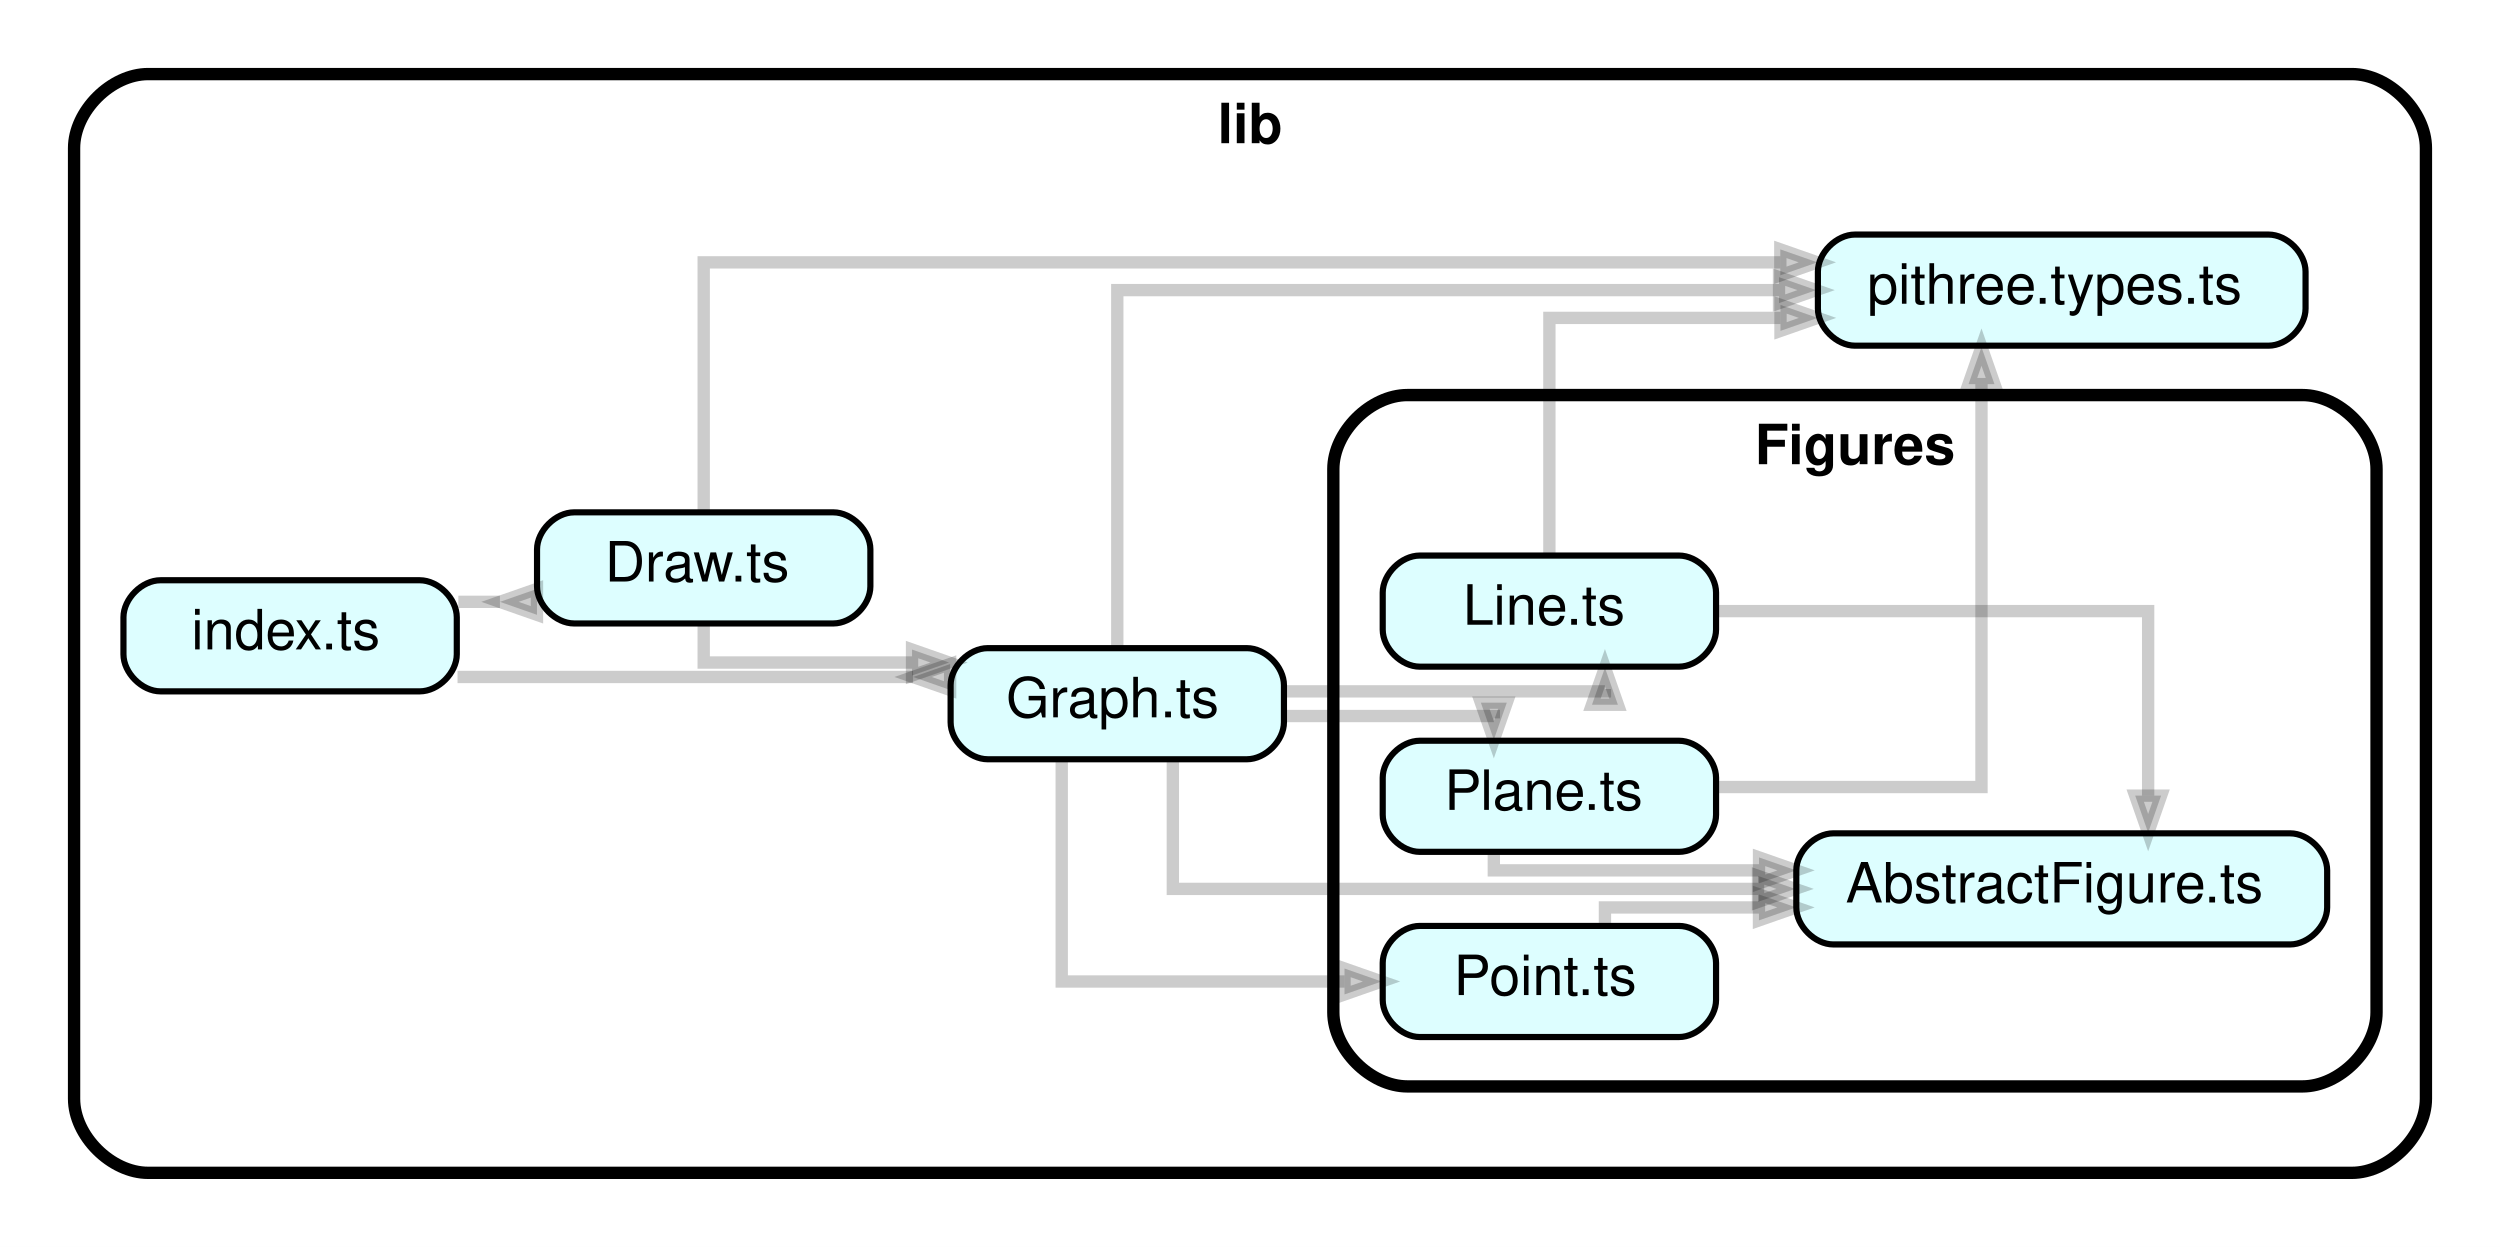
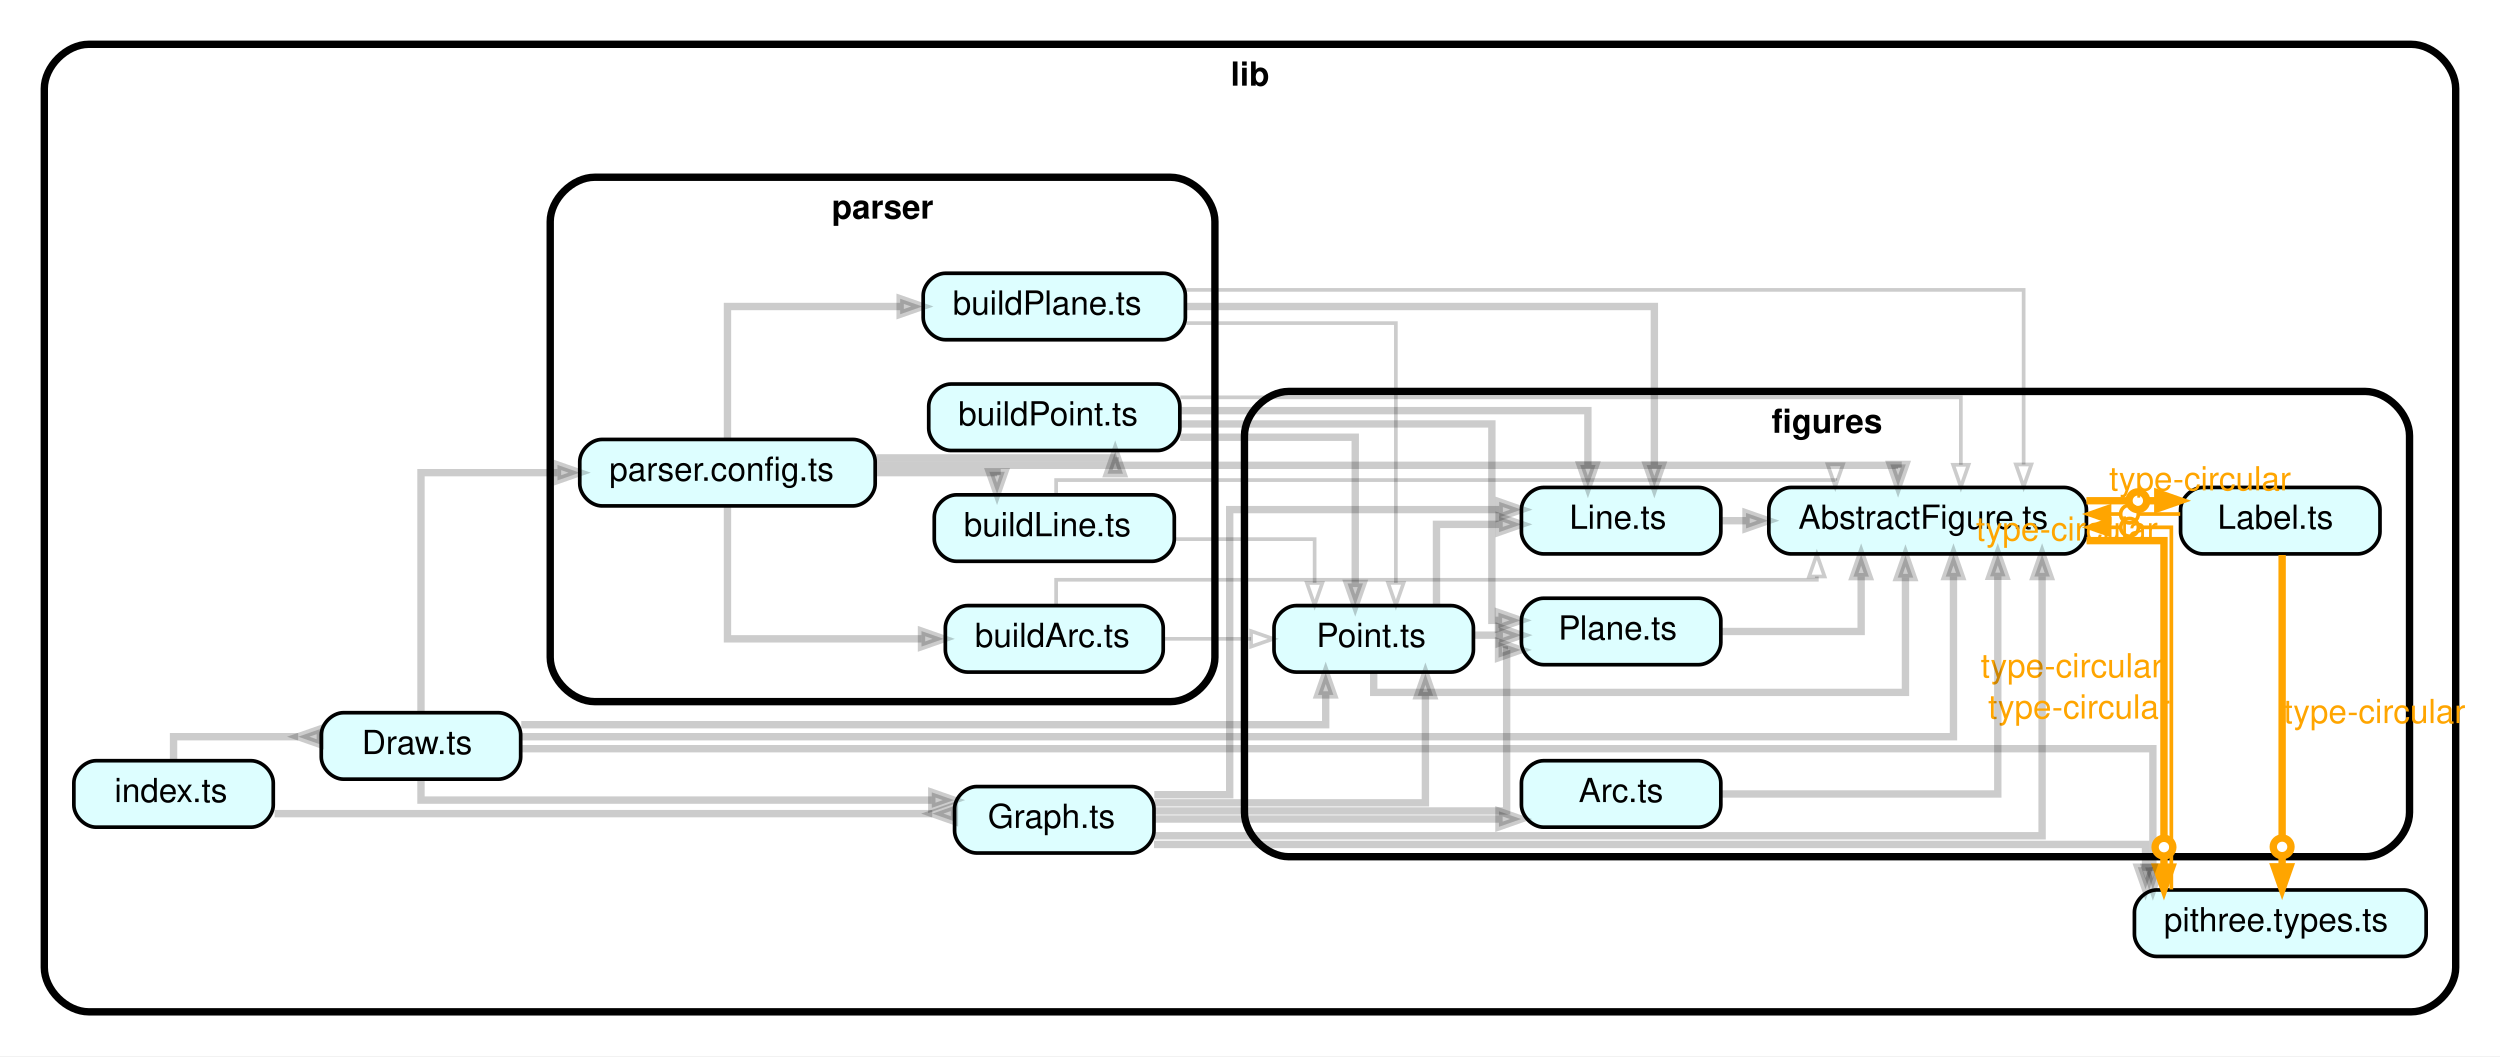
- <svg xmlns="http://www.w3.org/2000/svg" xmlns:xlink="http://www.w3.org/1999/xlink" width="405pt" height="202pt" viewBox="0.00 0.00 405.00 202.00">
-   <g id="graph0" class="graph" transform="scale(1 1) rotate(0) translate(4 198)">
-     <polygon fill="white" stroke="transparent" points="-4,4 -4,-198 401,-198 401,4 -4,4" />
+ <svg xmlns="http://www.w3.org/2000/svg" xmlns:xlink="http://www.w3.org/1999/xlink" width="677pt" height="286pt" viewBox="0.00 0.00 677.00 286.00">
+   <g id="graph0" class="graph" transform="scale(1 1) rotate(0) translate(4 282)">
+     <polygon fill="white" stroke="transparent" points="-4,4 -4,-282 673,-282 673,4 -4,4" />
    <g id="clust1" class="cluster">
-       <path fill="#ffffff" stroke="black" stroke-width="2" d="M20,-8C20,-8 377,-8 377,-8 383,-8 389,-14 389,-20 389,-20 389,-174 389,-174 389,-180 383,-186 377,-186 377,-186 20,-186 20,-186 14,-186 8,-180 8,-174 8,-174 8,-20 8,-20 8,-14 14,-8 20,-8" />
-       <text text-anchor="middle" x="198.5" y="-174.8" font-family="Helvetica,sans-Serif" font-weight="bold" font-size="9.00">lib</text>
+       <path fill="#ffffff" stroke="black" stroke-width="2" d="M20,-8C20,-8 649,-8 649,-8 655,-8 661,-14 661,-20 661,-20 661,-258 661,-258 661,-264 655,-270 649,-270 649,-270 20,-270 20,-270 14,-270 8,-264 8,-258 8,-258 8,-20 8,-20 8,-14 14,-8 20,-8" />
+       <text text-anchor="middle" x="334.5" y="-258.8" font-family="Helvetica,sans-Serif" font-weight="bold" font-size="9.00">lib</text>
    </g>
    <g id="clust2" class="cluster">
-       <path fill="#ffffff" stroke="black" stroke-width="2" d="M224,-22C224,-22 369,-22 369,-22 375,-22 381,-28 381,-34 381,-34 381,-122 381,-122 381,-128 375,-134 369,-134 369,-134 224,-134 224,-134 218,-134 212,-128 212,-122 212,-122 212,-34 212,-34 212,-28 218,-22 224,-22" />
-       <text text-anchor="middle" x="296.5" y="-122.8" font-family="Helvetica,sans-Serif" font-weight="bold" font-size="9.00">Figures</text>
+       <path fill="#ffffff" stroke="black" stroke-width="2" d="M345,-50C345,-50 636.5,-50 636.5,-50 642.5,-50 648.5,-56 648.5,-62 648.5,-62 648.5,-164 648.5,-164 648.5,-170 642.5,-176 636.5,-176 636.5,-176 345,-176 345,-176 339,-176 333,-170 333,-164 333,-164 333,-62 333,-62 333,-56 339,-50 345,-50" />
+       <text text-anchor="middle" x="490.75" y="-164.8" font-family="Helvetica,sans-Serif" font-weight="bold" font-size="9.00">figures</text>
+     </g>
+     <g id="clust3" class="cluster">
+       <path fill="#ffffff" stroke="black" stroke-width="2" d="M157,-92C157,-92 313,-92 313,-92 319,-92 325,-98 325,-104 325,-104 325,-222 325,-222 325,-228 319,-234 313,-234 313,-234 157,-234 157,-234 151,-234 145,-228 145,-222 145,-222 145,-104 145,-104 145,-98 151,-92 157,-92" />
+       <text text-anchor="middle" x="235" y="-222.8" font-family="Helvetica,sans-Serif" font-weight="bold" font-size="9.00">parser</text>
    </g>
    <g id="node1" class="node">
      <g id="a_node1">
        <a xlink:href="lib/Draw.ts" xlink:title="Draw.ts">
-           <path fill="#ddfeff" stroke="black" d="M131,-115C131,-115 89,-115 89,-115 86,-115 83,-112 83,-109 83,-109 83,-103 83,-103 83,-100 86,-97 89,-97 89,-97 131,-97 131,-97 134,-97 137,-100 137,-103 137,-103 137,-109 137,-109 137,-112 134,-115 131,-115" />
-           <text text-anchor="start" x="94" y="-103.8" font-family="Helvetica,sans-Serif" font-size="9.00">Draw.ts</text>
+           <path fill="#ddfeff" stroke="black" d="M131,-89C131,-89 89,-89 89,-89 86,-89 83,-86 83,-83 83,-83 83,-77 83,-77 83,-74 86,-71 89,-71 89,-71 131,-71 131,-71 134,-71 137,-74 137,-77 137,-77 137,-83 137,-83 137,-86 134,-89 131,-89" />
+           <text text-anchor="start" x="94" y="-77.8" font-family="Helvetica,sans-Serif" font-size="9.00">Draw.ts</text>
        </a>
      </g>
    </g>
    <g id="node2" class="node">
      <g id="a_node2">
-         <a xlink:href="lib/Graph.ts" xlink:title="Graph.ts">
-           <path fill="#ddfeff" stroke="black" d="M198,-93C198,-93 156,-93 156,-93 153,-93 150,-90 150,-87 150,-87 150,-81 150,-81 150,-78 153,-75 156,-75 156,-75 198,-75 198,-75 201,-75 204,-78 204,-81 204,-81 204,-87 204,-87 204,-90 201,-93 198,-93" />
-           <text text-anchor="start" x="159" y="-81.8" font-family="Helvetica,sans-Serif" font-size="9.00">Graph.ts</text>
+         <a xlink:href="lib/figures/AbstractFigure.ts" xlink:title="AbstractFigure.ts">
+           <path fill="#ddfeff" stroke="black" d="M555,-150C555,-150 481,-150 481,-150 478,-150 475,-147 475,-144 475,-144 475,-138 475,-138 475,-135 478,-132 481,-132 481,-132 555,-132 555,-132 558,-132 561,-135 561,-138 561,-138 561,-144 561,-144 561,-147 558,-150 555,-150" />
+           <text text-anchor="start" x="483" y="-138.8" font-family="Helvetica,sans-Serif" font-size="9.00">AbstractFigure.ts</text>
        </a>
      </g>
    </g>
    <g id="edge1" class="edge">
-       <path fill="none" stroke="#000000" stroke-width="2" stroke-opacity="0.2" d="M110,-96.9C110,-93.6 110,-90.67 110,-90.67 110,-90.67 143.75,-90.67 143.75,-90.67" />
-       <polygon fill="#000000" fill-opacity="0.2" stroke="#000000" stroke-width="2" stroke-opacity="0.2" points="143.75,-92.77 149.75,-90.67 143.75,-88.57 143.75,-92.77" />
+       <path fill="none" stroke="#000000" stroke-width="2" stroke-opacity="0.2" d="M137.23,-82.5C229.56,-82.5 525,-82.5 525,-82.5 525,-82.5 525,-125.86 525,-125.86" />
+       <polygon fill="#000000" fill-opacity="0.2" stroke="#000000" stroke-width="2" stroke-opacity="0.2" points="522.9,-125.86 525,-131.86 527.1,-125.86 522.9,-125.86" />
    </g>
    <g id="node3" class="node">
      <g id="a_node3">
-         <a xlink:href="lib/pithree.types.ts" xlink:title="pithree.types.ts">
-           <path fill="#ddfeff" stroke="black" d="M363.5,-160C363.5,-160 296.5,-160 296.5,-160 293.5,-160 290.5,-157 290.5,-154 290.5,-154 290.5,-148 290.5,-148 290.5,-145 293.5,-142 296.5,-142 296.5,-142 363.5,-142 363.5,-142 366.5,-142 369.5,-145 369.5,-148 369.5,-148 369.5,-154 369.5,-154 369.5,-157 366.5,-160 363.5,-160" />
-           <text text-anchor="start" x="298.5" y="-148.8" font-family="Helvetica,sans-Serif" font-size="9.00">pithree.types.ts</text>
+         <a xlink:href="lib/figures/Point.ts" xlink:title="Point.ts">
+           <path fill="#ddfeff" stroke="black" d="M389,-118C389,-118 347,-118 347,-118 344,-118 341,-115 341,-112 341,-112 341,-106 341,-106 341,-103 344,-100 347,-100 347,-100 389,-100 389,-100 392,-100 395,-103 395,-106 395,-106 395,-112 395,-112 395,-115 392,-118 389,-118" />
+           <text text-anchor="start" x="352.5" y="-106.8" font-family="Helvetica,sans-Serif" font-size="9.00">Point.ts</text>
        </a>
      </g>
    </g>
    <g id="edge2" class="edge">
-       <path fill="none" stroke="#000000" stroke-width="2" stroke-opacity="0.2" d="M110,-115.08C110,-129.37 110,-155.5 110,-155.5 110,-155.5 284.41,-155.5 284.41,-155.5" />
-       <polygon fill="#000000" fill-opacity="0.2" stroke="#000000" stroke-width="2" stroke-opacity="0.2" points="284.41,-157.6 290.41,-155.5 284.41,-153.4 284.41,-157.6" />
-     </g>
-     <g id="edge12" class="edge">
-       <path fill="none" stroke="#000000" stroke-width="2" stroke-opacity="0.2" d="M177,-93.04C177,-111.32 177,-151 177,-151 177,-151 284.2,-151 284.2,-151" />
-       <polygon fill="#000000" fill-opacity="0.2" stroke="#000000" stroke-width="2" stroke-opacity="0.2" points="284.2,-153.1 290.2,-151 284.2,-148.9 284.2,-153.1" />
+       <path fill="none" stroke="#000000" stroke-width="2" stroke-opacity="0.2" d="M137.16,-85.75C200.94,-85.75 355,-85.75 355,-85.75 355,-85.75 355,-93.81 355,-93.81" />
+       <polygon fill="#000000" fill-opacity="0.2" stroke="#000000" stroke-width="2" stroke-opacity="0.2" points="352.9,-93.81 355,-99.81 357.1,-93.81 352.9,-93.81" />
    </g>
    <g id="node4" class="node">
      <g id="a_node4">
-         <a xlink:href="lib/Figures/AbstractFigure.ts" xlink:title="AbstractFigure.ts">
-           <path fill="#ddfeff" stroke="black" d="M367,-63C367,-63 293,-63 293,-63 290,-63 287,-60 287,-57 287,-57 287,-51 287,-51 287,-48 290,-45 293,-45 293,-45 367,-45 367,-45 370,-45 373,-48 373,-51 373,-51 373,-57 373,-57 373,-60 370,-63 367,-63" />
-           <text text-anchor="start" x="295" y="-51.8" font-family="Helvetica,sans-Serif" font-size="9.00">AbstractFigure.ts</text>
-         </a>
-       </g>
-     </g>
-     <g id="edge8" class="edge">
-       <path fill="none" stroke="#000000" stroke-width="2" stroke-opacity="0.2" d="M186,-74.84C186,-66.01 186,-54 186,-54 186,-54 280.8,-54 280.8,-54" />
-       <polygon fill="#000000" fill-opacity="0.2" stroke="#000000" stroke-width="2" stroke-opacity="0.2" points="280.8,-56.1 286.8,-54 280.8,-51.9 280.8,-56.1" />
+         <a xlink:href="lib/Graph.ts" xlink:title="Graph.ts">
+           <path fill="#ddfeff" stroke="black" d="M302.5,-69C302.5,-69 260.5,-69 260.5,-69 257.5,-69 254.5,-66 254.5,-63 254.5,-63 254.5,-57 254.5,-57 254.5,-54 257.5,-51 260.5,-51 260.5,-51 302.5,-51 302.5,-51 305.5,-51 308.5,-54 308.5,-57 308.5,-57 308.5,-63 308.5,-63 308.5,-66 305.5,-69 302.5,-69" />
+           <text text-anchor="start" x="263.5" y="-57.8" font-family="Helvetica,sans-Serif" font-size="9.00">Graph.ts</text>
+         </a>
+       </g>
+     </g>
+     <g id="edge3" class="edge">
+       <path fill="none" stroke="#000000" stroke-width="2" stroke-opacity="0.2" d="M110,-70.96C110,-67.94 110,-65.33 110,-65.33 110,-65.33 248.33,-65.33 248.33,-65.33" />
+       <polygon fill="#000000" fill-opacity="0.2" stroke="#000000" stroke-width="2" stroke-opacity="0.2" points="248.33,-67.43 254.33,-65.33 248.33,-63.23 248.33,-67.43" />
    </g>
    <g id="node5" class="node">
      <g id="a_node5">
-         <a xlink:href="lib/Figures/Line.ts" xlink:title="Line.ts">
-           <path fill="#ddfeff" stroke="black" d="M268,-108C268,-108 226,-108 226,-108 223,-108 220,-105 220,-102 220,-102 220,-96 220,-96 220,-93 223,-90 226,-90 226,-90 268,-90 268,-90 271,-90 274,-93 274,-96 274,-96 274,-102 274,-102 274,-105 271,-108 268,-108" />
-           <text text-anchor="start" x="233" y="-96.8" font-family="Helvetica,sans-Serif" font-size="9.00">Line.ts</text>
-         </a>
-       </g>
-     </g>
-     <g id="edge9" class="edge">
-       <path fill="none" stroke="#000000" stroke-width="2" stroke-opacity="0.2" d="M204.19,-86C227.04,-86 256,-86 256,-86 256,-86 256,-86.38 256,-86.38" />
-       <polygon fill="#000000" fill-opacity="0.2" stroke="#000000" stroke-width="2" stroke-opacity="0.2" points="253.9,-83.83 256,-89.83 258.1,-83.83 253.9,-83.83" />
+         <a xlink:href="lib/parser/parser.config.ts" xlink:title="parser.config.ts">
+           <path fill="#ddfeff" stroke="black" d="M227,-163C227,-163 159,-163 159,-163 156,-163 153,-160 153,-157 153,-157 153,-151 153,-151 153,-148 156,-145 159,-145 159,-145 227,-145 227,-145 230,-145 233,-148 233,-151 233,-151 233,-157 233,-157 233,-160 230,-163 227,-163" />
+           <text text-anchor="start" x="161" y="-151.8" font-family="Helvetica,sans-Serif" font-size="9.00">parser.config.ts</text>
+         </a>
+       </g>
+     </g>
+     <g id="edge4" class="edge">
+       <path fill="none" stroke="#000000" stroke-width="2" stroke-opacity="0.2" d="M110,-89.07C110,-108.83 110,-154 110,-154 110,-154 146.96,-154 146.96,-154" />
+       <polygon fill="#000000" fill-opacity="0.2" stroke="#000000" stroke-width="2" stroke-opacity="0.2" points="146.96,-156.1 152.96,-154 146.96,-151.9 146.96,-156.1" />
    </g>
    <g id="node6" class="node">
      <g id="a_node6">
-         <a xlink:href="lib/Figures/Plane.ts" xlink:title="Plane.ts">
-           <path fill="#ddfeff" stroke="black" d="M268,-78C268,-78 226,-78 226,-78 223,-78 220,-75 220,-72 220,-72 220,-66 220,-66 220,-63 223,-60 226,-60 226,-60 268,-60 268,-60 271,-60 274,-63 274,-66 274,-66 274,-72 274,-72 274,-75 271,-78 268,-78" />
-           <text text-anchor="start" x="230" y="-66.8" font-family="Helvetica,sans-Serif" font-size="9.00">Plane.ts</text>
-         </a>
-       </g>
+         <a xlink:href="lib/pithree.types.ts" xlink:title="pithree.types.ts">
+           <path fill="#ddfeff" stroke="black" d="M647,-41C647,-41 580,-41 580,-41 577,-41 574,-38 574,-35 574,-35 574,-29 574,-29 574,-26 577,-23 580,-23 580,-23 647,-23 647,-23 650,-23 653,-26 653,-29 653,-29 653,-35 653,-35 653,-38 650,-41 647,-41" />
+           <text text-anchor="start" x="582" y="-29.8" font-family="Helvetica,sans-Serif" font-size="9.00">pithree.types.ts</text>
+         </a>
+       </g>
+     </g>
+     <g id="edge5" class="edge">
+       <path fill="none" stroke="#000000" stroke-width="2" stroke-opacity="0.2" d="M137.24,-79.25C237.34,-79.25 579,-79.25 579,-79.25 579,-79.25 579,-47.11 579,-47.11" />
+       <polygon fill="#000000" fill-opacity="0.2" stroke="#000000" stroke-width="2" stroke-opacity="0.2" points="581.1,-47.11 579,-41.11 576.9,-47.11 581.1,-47.11" />
+     </g>
+     <g id="edge12" class="edge">
+       <g id="a_edge12">
+         <a xlink:title="type-circular">
+           <path fill="none" stroke="orange" stroke-width="2" d="M561.04,-135.6C572.62,-135.6 582,-135.6 582,-135.6 582,-135.6 582,-54.99 582,-54.99" />
+           <polygon fill="orange" stroke="orange" stroke-width="2" points="584.1,-47.19 582,-41.19 579.9,-47.19 584.1,-47.19" />
+           <polyline fill="none" stroke="orange" stroke-width="2" points="582,-47.19 582,-50.19 " />
+           <ellipse fill="none" stroke="orange" stroke-width="2" cx="582" cy="-52.59" rx="2.4" ry="2.4" />
+         </a>
+       </g>
+       <text text-anchor="middle" x="557" y="-98.57" font-family="Helvetica,sans-Serif" font-size="9.00" fill="orange">type-circular</text>
+     </g>
+     <g id="node10" class="node">
+       <g id="a_node10">
+         <a xlink:href="lib/figures/Label.ts" xlink:title="Label.ts">
+           <path fill="#ddfeff" stroke="black" d="M634.5,-150C634.5,-150 592.5,-150 592.5,-150 589.5,-150 586.5,-147 586.5,-144 586.5,-144 586.5,-138 586.5,-138 586.5,-135 589.5,-132 592.5,-132 592.5,-132 634.5,-132 634.5,-132 637.5,-132 640.5,-135 640.5,-138 640.5,-138 640.5,-144 640.5,-144 640.5,-147 637.5,-150 634.5,-150" />
+           <text text-anchor="start" x="596.5" y="-138.8" font-family="Helvetica,sans-Serif" font-size="9.00">Label.ts</text>
+         </a>
+       </g>
+     </g>
+     <g id="edge13" class="edge">
+       <g id="a_edge13">
+         <a xlink:title="type-circular">
+           <path fill="none" stroke="orange" stroke-width="2" d="M561,-146.4C561,-146.4 572.53,-146.4 572.53,-146.4" />
+           <polygon fill="orange" stroke="orange" stroke-width="2" points="580.33,-148.5 586.33,-146.4 580.33,-144.3 580.33,-148.5" />
+           <polyline fill="none" stroke="orange" stroke-width="2" points="580.33,-146.4 577.33,-146.4 " />
+           <ellipse fill="none" stroke="orange" stroke-width="2" cx="574.93" cy="-146.4" rx="2.4" ry="2.4" />
+         </a>
+       </g>
+       <text text-anchor="middle" x="591.77" y="-149.2" font-family="Helvetica,sans-Serif" font-size="9.00" fill="orange">type-circular</text>
+     </g>
+     <g id="edge19" class="edge">
+       <path fill="none" stroke="#000000" stroke-width="2" stroke-opacity="0.2" d="M368,-99.73C368,-96.89 368,-94.5 368,-94.5 368,-94.5 512,-94.5 512,-94.5 512,-94.5 512,-125.59 512,-125.59" />
+       <polygon fill="#000000" fill-opacity="0.2" stroke="#000000" stroke-width="2" stroke-opacity="0.2" points="509.9,-125.59 512,-131.59 514.1,-125.59 509.9,-125.59" />
+     </g>
+     <g id="node8" class="node">
+       <g id="a_node8">
+         <a xlink:href="lib/figures/Line.ts" xlink:title="Line.ts">
+           <path fill="#ddfeff" stroke="black" d="M456,-150C456,-150 414,-150 414,-150 411,-150 408,-147 408,-144 408,-144 408,-138 408,-138 408,-135 411,-132 414,-132 414,-132 456,-132 456,-132 459,-132 462,-135 462,-138 462,-138 462,-144 462,-144 462,-147 459,-150 456,-150" />
+           <text text-anchor="start" x="421" y="-138.8" font-family="Helvetica,sans-Serif" font-size="9.00">Line.ts</text>
+         </a>
+       </g>
+     </g>
+     <g id="edge20" class="edge">
+       <path fill="none" stroke="#000000" stroke-width="2" stroke-opacity="0.2" d="M385,-118.13C385,-127.28 385,-140 385,-140 385,-140 401.95,-140 401.95,-140" />
+       <polygon fill="#000000" fill-opacity="0.2" stroke="#000000" stroke-width="2" stroke-opacity="0.2" points="401.95,-142.1 407.95,-140 401.95,-137.9 401.95,-142.1" />
+     </g>
+     <g id="node9" class="node">
+       <g id="a_node9">
+         <a xlink:href="lib/figures/Plane.ts" xlink:title="Plane.ts">
+           <path fill="#ddfeff" stroke="black" d="M456,-120C456,-120 414,-120 414,-120 411,-120 408,-117 408,-114 408,-114 408,-108 408,-108 408,-105 411,-102 414,-102 414,-102 456,-102 456,-102 459,-102 462,-105 462,-108 462,-108 462,-114 462,-114 462,-117 459,-120 456,-120" />
+           <text text-anchor="start" x="418" y="-108.8" font-family="Helvetica,sans-Serif" font-size="9.00">Plane.ts</text>
+         </a>
+       </g>
+     </g>
+     <g id="edge21" class="edge">
+       <path fill="none" stroke="#000000" stroke-width="2" stroke-opacity="0.2" d="M395.25,-110C395.25,-110 401.99,-110 401.99,-110" />
+       <polygon fill="#000000" fill-opacity="0.2" stroke="#000000" stroke-width="2" stroke-opacity="0.2" points="401.99,-112.1 407.99,-110 401.99,-107.9 401.99,-112.1" />
+     </g>
+     <g id="edge6" class="edge">
+       <path fill="none" stroke="#000000" stroke-width="2" stroke-opacity="0.2" d="M308.62,-55.67C376.63,-55.67 549,-55.67 549,-55.67 549,-55.67 549,-125.87 549,-125.87" />
+       <polygon fill="#000000" fill-opacity="0.2" stroke="#000000" stroke-width="2" stroke-opacity="0.2" points="546.9,-125.87 549,-131.87 551.1,-125.87 546.9,-125.87" />
    </g>
    <g id="edge10" class="edge">
-       <path fill="none" stroke="#000000" stroke-width="2" stroke-opacity="0.2" d="M204.29,-82C220.53,-82 238,-82 238,-82 238,-82 238,-81.62 238,-81.62" />
-       <polygon fill="#000000" fill-opacity="0.2" stroke="#000000" stroke-width="2" stroke-opacity="0.2" points="240.1,-84.17 238,-78.17 235.9,-84.17 240.1,-84.17" />
+       <path fill="none" stroke="#000000" stroke-width="2" stroke-opacity="0.2" d="M308.7,-64.6C338.46,-64.6 382,-64.6 382,-64.6 382,-64.6 382,-93.58 382,-93.58" />
+       <polygon fill="#000000" fill-opacity="0.2" stroke="#000000" stroke-width="2" stroke-opacity="0.2" points="379.9,-93.58 382,-99.58 384.1,-93.58 379.9,-93.58" />
+     </g>
+     <g id="edge11" class="edge">
+       <path fill="none" stroke="#000000" stroke-width="2" stroke-opacity="0.2" d="M308.51,-53.33C381.45,-53.33 577,-53.33 577,-53.33 577,-53.33 577,-47.17 577,-47.17" />
+       <polygon fill="#000000" fill-opacity="0.2" stroke="#000000" stroke-width="2" stroke-opacity="0.2" points="579.1,-47.17 577,-41.17 574.9,-47.17 579.1,-47.17" />
    </g>
    <g id="node7" class="node">
      <g id="a_node7">
-         <a xlink:href="lib/Figures/Point.ts" xlink:title="Point.ts">
-           <path fill="#ddfeff" stroke="black" d="M268,-48C268,-48 226,-48 226,-48 223,-48 220,-45 220,-42 220,-42 220,-36 220,-36 220,-33 223,-30 226,-30 226,-30 268,-30 268,-30 271,-30 274,-33 274,-36 274,-36 274,-42 274,-42 274,-45 271,-48 268,-48" />
-           <text text-anchor="start" x="231.5" y="-36.8" font-family="Helvetica,sans-Serif" font-size="9.00">Point.ts</text>
-         </a>
-       </g>
-     </g>
-     <g id="edge11" class="edge">
-       <path fill="none" stroke="#000000" stroke-width="2" stroke-opacity="0.2" d="M168,-74.89C168,-61.74 168,-39 168,-39 168,-39 213.81,-39 213.81,-39" />
-       <polygon fill="#000000" fill-opacity="0.2" stroke="#000000" stroke-width="2" stroke-opacity="0.2" points="213.81,-41.1 219.81,-39 213.81,-36.9 213.81,-41.1" />
-     </g>
-     <g id="edge3" class="edge">
-       <path fill="none" stroke="#000000" stroke-width="2" stroke-opacity="0.2" d="M247,-108.16C247,-121.96 247,-146.5 247,-146.5 247,-146.5 284.44,-146.5 284.44,-146.5" />
-       <polygon fill="#000000" fill-opacity="0.2" stroke="#000000" stroke-width="2" stroke-opacity="0.2" points="284.44,-148.6 290.44,-146.5 284.44,-144.4 284.44,-148.6" />
-     </g>
-     <g id="edge4" class="edge">
-       <path fill="none" stroke="#000000" stroke-width="2" stroke-opacity="0.2" d="M274.02,-99C302.72,-99 344,-99 344,-99 344,-99 344,-69.11 344,-69.11" />
-       <polygon fill="#000000" fill-opacity="0.2" stroke="#000000" stroke-width="2" stroke-opacity="0.2" points="346.1,-69.11 344,-63.11 341.9,-69.11 346.1,-69.11" />
-     </g>
-     <g id="edge5" class="edge">
-       <path fill="none" stroke="#000000" stroke-width="2" stroke-opacity="0.2" d="M274.26,-70.5C293.92,-70.5 317,-70.5 317,-70.5 317,-70.5 317,-135.77 317,-135.77" />
-       <polygon fill="#000000" fill-opacity="0.2" stroke="#000000" stroke-width="2" stroke-opacity="0.2" points="314.9,-135.77 317,-141.77 319.1,-135.77 314.9,-135.77" />
-     </g>
-     <g id="edge6" class="edge">
-       <path fill="none" stroke="#000000" stroke-width="2" stroke-opacity="0.2" d="M238,-59.78C238,-58.17 238,-57 238,-57 238,-57 280.96,-57 280.96,-57" />
-       <polygon fill="#000000" fill-opacity="0.2" stroke="#000000" stroke-width="2" stroke-opacity="0.2" points="280.96,-59.1 286.96,-57 280.96,-54.9 280.96,-59.1" />
+         <a xlink:href="lib/figures/Arc.ts" xlink:title="Arc.ts">
+           <path fill="#ddfeff" stroke="black" d="M456,-76C456,-76 414,-76 414,-76 411,-76 408,-73 408,-70 408,-70 408,-64 408,-64 408,-61 411,-58 414,-58 414,-58 456,-58 456,-58 459,-58 462,-61 462,-64 462,-64 462,-70 462,-70 462,-73 459,-76 456,-76" />
+           <text text-anchor="start" x="423.5" y="-64.8" font-family="Helvetica,sans-Serif" font-size="9.00">Arc.ts</text>
+         </a>
+       </g>
    </g>
    <g id="edge7" class="edge">
-       <path fill="none" stroke="#000000" stroke-width="2" stroke-opacity="0.2" d="M256,-48.22C256,-49.83 256,-51 256,-51 256,-51 280.95,-51 280.95,-51" />
-       <polygon fill="#000000" fill-opacity="0.2" stroke="#000000" stroke-width="2" stroke-opacity="0.2" points="280.95,-53.1 286.95,-51 280.95,-48.9 280.95,-53.1" />
-     </g>
-     <g id="node8" class="node">
-       <g id="a_node8">
+       <path fill="none" stroke="#000000" stroke-width="2" stroke-opacity="0.2" d="M308.59,-60.2C308.59,-60.2 401.92,-60.2 401.92,-60.2" />
+       <polygon fill="#000000" fill-opacity="0.2" stroke="#000000" stroke-width="2" stroke-opacity="0.2" points="401.92,-62.3 407.92,-60.2 401.92,-58.1 401.92,-62.3" />
+     </g>
+     <g id="edge8" class="edge">
+       <path fill="none" stroke="#000000" stroke-width="2" stroke-opacity="0.2" d="M308.58,-66.8C319.25,-66.8 329,-66.8 329,-66.8 329,-66.8 329,-144 329,-144 329,-144 401.98,-144 401.98,-144" />
+       <polygon fill="#000000" fill-opacity="0.2" stroke="#000000" stroke-width="2" stroke-opacity="0.2" points="401.98,-146.1 407.98,-144 401.98,-141.9 401.98,-146.1" />
+     </g>
+     <g id="edge9" class="edge">
+       <path fill="none" stroke="#000000" stroke-width="2" stroke-opacity="0.2" d="M308.69,-62.4C344.78,-62.4 404,-62.4 404,-62.4 404,-62.4 404,-106 404,-106 404,-106 404.38,-106 404.38,-106" />
+       <polygon fill="#000000" fill-opacity="0.2" stroke="#000000" stroke-width="2" stroke-opacity="0.2" points="401.8,-108.1 407.8,-106 401.8,-103.9 401.8,-108.1" />
+     </g>
+     <g id="edge35" class="edge">
+       <path fill="none" stroke="#000000" stroke-width="2" stroke-opacity="0.2" d="M233.15,-156C318.45,-156 510,-156 510,-156 510,-156 510,-155.42 510,-155.42" />
+       <polygon fill="#000000" fill-opacity="0.2" stroke="#000000" stroke-width="2" stroke-opacity="0.2" points="512.1,-156.24 510,-150.24 507.9,-156.24 512.1,-156.24" />
+     </g>
+     <g id="node12" class="node">
+       <g id="a_node12">
+         <a xlink:href="lib/parser/buildArc.ts" xlink:title="buildArc.ts">
+           <path fill="#ddfeff" stroke="black" d="M305,-118C305,-118 258,-118 258,-118 255,-118 252,-115 252,-112 252,-112 252,-106 252,-106 252,-103 255,-100 258,-100 258,-100 305,-100 305,-100 308,-100 311,-103 311,-106 311,-106 311,-112 311,-112 311,-115 308,-118 305,-118" />
+           <text text-anchor="start" x="260" y="-106.8" font-family="Helvetica,sans-Serif" font-size="9.00">buildArc.ts</text>
+         </a>
+       </g>
+     </g>
+     <g id="edge36" class="edge">
+       <path fill="none" stroke="#000000" stroke-width="2" stroke-opacity="0.2" d="M193,-144.89C193,-131.74 193,-109 193,-109 193,-109 245.54,-109 245.54,-109" />
+       <polygon fill="#000000" fill-opacity="0.2" stroke="#000000" stroke-width="2" stroke-opacity="0.2" points="245.54,-111.1 251.54,-109 245.54,-106.9 245.54,-111.1" />
+     </g>
+     <g id="node13" class="node">
+       <g id="a_node13">
+         <a xlink:href="lib/parser/buildLine.ts" xlink:title="buildLine.ts">
+           <path fill="#ddfeff" stroke="black" d="M308,-148C308,-148 255,-148 255,-148 252,-148 249,-145 249,-142 249,-142 249,-136 249,-136 249,-133 252,-130 255,-130 255,-130 308,-130 308,-130 311,-130 314,-133 314,-136 314,-136 314,-142 314,-142 314,-145 311,-148 308,-148" />
+           <text text-anchor="start" x="257" y="-136.8" font-family="Helvetica,sans-Serif" font-size="9.00">buildLine.ts</text>
+         </a>
+       </g>
+     </g>
+     <g id="edge37" class="edge">
+       <path fill="none" stroke="#000000" stroke-width="2" stroke-opacity="0.2" d="M233.34,-154C250.23,-154 266,-154 266,-154 266,-154 266,-153.42 266,-153.42" />
+       <polygon fill="#000000" fill-opacity="0.2" stroke="#000000" stroke-width="2" stroke-opacity="0.2" points="268.1,-154.24 266,-148.24 263.9,-154.24 268.1,-154.24" />
+     </g>
+     <g id="node14" class="node">
+       <g id="a_node14">
+         <a xlink:href="lib/parser/buildPlane.ts" xlink:title="buildPlane.ts">
+           <path fill="#ddfeff" stroke="black" d="M311,-208C311,-208 252,-208 252,-208 249,-208 246,-205 246,-202 246,-202 246,-196 246,-196 246,-193 249,-190 252,-190 252,-190 311,-190 311,-190 314,-190 317,-193 317,-196 317,-196 317,-202 317,-202 317,-205 314,-208 311,-208" />
+           <text text-anchor="start" x="254" y="-196.8" font-family="Helvetica,sans-Serif" font-size="9.00">buildPlane.ts</text>
+         </a>
+       </g>
+     </g>
+     <g id="edge38" class="edge">
+       <path fill="none" stroke="#000000" stroke-width="2" stroke-opacity="0.2" d="M193,-163.11C193,-176.26 193,-199 193,-199 193,-199 239.76,-199 239.76,-199" />
+       <polygon fill="#000000" fill-opacity="0.2" stroke="#000000" stroke-width="2" stroke-opacity="0.2" points="239.76,-201.1 245.76,-199 239.76,-196.9 239.76,-201.1" />
+     </g>
+     <g id="node15" class="node">
+       <g id="a_node15">
+         <a xlink:href="lib/parser/buildPoint.ts" xlink:title="buildPoint.ts">
+           <path fill="#ddfeff" stroke="black" d="M309.5,-178C309.5,-178 253.5,-178 253.5,-178 250.5,-178 247.5,-175 247.5,-172 247.5,-172 247.5,-166 247.5,-166 247.5,-163 250.5,-160 253.5,-160 253.5,-160 309.5,-160 309.5,-160 312.5,-160 315.5,-163 315.5,-166 315.5,-166 315.5,-172 315.5,-172 315.5,-175 312.5,-178 309.5,-178" />
+           <text text-anchor="start" x="255.5" y="-166.8" font-family="Helvetica,sans-Serif" font-size="9.00">buildPoint.ts</text>
+         </a>
+       </g>
+     </g>
+     <g id="edge39" class="edge">
+       <path fill="none" stroke="#000000" stroke-width="2" stroke-opacity="0.2" d="M233.3,-158C262.91,-158 298,-158 298,-158 298,-158 298,-158.17 298,-158.17" />
+       <polygon fill="#000000" fill-opacity="0.2" stroke="#000000" stroke-width="2" stroke-opacity="0.2" points="295.9,-153.72 298,-159.72 300.1,-153.72 295.9,-153.72" />
+     </g>
+     <g id="edge40" class="edge">
+       <g id="a_edge40">
+         <a xlink:title="type-circular">
+           <path fill="none" stroke="orange" d="M584,-41.14C584,-67.06 584,-139.2 584,-139.2 584,-139.2 575.09,-139.2 575.09,-139.2" />
+           <polygon fill="orange" stroke="orange" points="567.29,-137.1 561.29,-139.2 567.29,-141.3 567.29,-137.1" />
+           <polyline fill="none" stroke="orange" points="567.29,-139.2 570.29,-139.2 " />
+           <ellipse fill="none" stroke="orange" cx="572.69" cy="-139.2" rx="2.4" ry="2.4" />
+         </a>
+       </g>
+       <text text-anchor="middle" x="559" y="-87.43" font-family="Helvetica,sans-Serif" font-size="9.00" fill="orange">type-circular</text>
+     </g>
+     <g id="edge14" class="edge">
+       <path fill="none" stroke="#000000" stroke-width="2" stroke-opacity="0.2" d="M462.07,-67C492.28,-67 537,-67 537,-67 537,-67 537,-125.93 537,-125.93" />
+       <polygon fill="#000000" fill-opacity="0.2" stroke="#000000" stroke-width="2" stroke-opacity="0.2" points="534.9,-125.93 537,-131.93 539.1,-125.93 534.9,-125.93" />
+     </g>
+     <g id="edge17" class="edge">
+       <path fill="none" stroke="#000000" stroke-width="2" stroke-opacity="0.2" d="M462.18,-141C462.18,-141 468.82,-141 468.82,-141" />
+       <polygon fill="#000000" fill-opacity="0.2" stroke="#000000" stroke-width="2" stroke-opacity="0.2" points="468.82,-143.1 474.82,-141 468.82,-138.9 468.82,-143.1" />
+     </g>
+     <g id="edge18" class="edge">
+       <path fill="none" stroke="#000000" stroke-width="2" stroke-opacity="0.2" d="M462.19,-111C480,-111 500,-111 500,-111 500,-111 500,-125.84 500,-125.84" />
+       <polygon fill="#000000" fill-opacity="0.2" stroke="#000000" stroke-width="2" stroke-opacity="0.2" points="497.9,-125.84 500,-131.84 502.1,-125.84 497.9,-125.84" />
+     </g>
+     <g id="edge16" class="edge">
+       <g id="a_edge16">
+         <a xlink:title="type-circular">
+           <path fill="none" stroke="orange" d="M586.39,-142.8C586.39,-142.8 575.06,-142.8 575.06,-142.8" />
+           <polygon fill="orange" stroke="orange" points="567.26,-140.7 561.26,-142.8 567.26,-144.9 567.26,-140.7" />
+           <polyline fill="none" stroke="orange" points="567.26,-142.8 570.26,-142.8 " />
+           <ellipse fill="none" stroke="orange" cx="572.66" cy="-142.8" rx="2.4" ry="2.4" />
+         </a>
+       </g>
+       <text text-anchor="middle" x="555.72" y="-135.6" font-family="Helvetica,sans-Serif" font-size="9.00" fill="orange">type-circular</text>
+     </g>
+     <g id="edge15" class="edge">
+       <g id="a_edge15">
+         <a xlink:title="type-circular">
+           <path fill="none" stroke="orange" stroke-width="2" d="M614,-131.71C614,-131.71 614,-55.07 614,-55.07" />
+           <polygon fill="orange" stroke="orange" stroke-width="2" points="616.1,-47.27 614,-41.27 611.9,-47.27 616.1,-47.27" />
+           <polyline fill="none" stroke="orange" stroke-width="2" points="614,-47.27 614,-50.27 " />
+           <ellipse fill="none" stroke="orange" stroke-width="2" cx="614" cy="-52.67" rx="2.4" ry="2.4" />
+         </a>
+       </g>
+       <text text-anchor="middle" x="639" y="-86.19" font-family="Helvetica,sans-Serif" font-size="9.00" fill="orange">type-circular</text>
+     </g>
+     <g id="node11" class="node">
+       <g id="a_node11">
        <a xlink:href="lib/index.ts" xlink:title="index.ts">
-           <path fill="#ddfeff" stroke="black" d="M64,-104C64,-104 22,-104 22,-104 19,-104 16,-101 16,-98 16,-98 16,-92 16,-92 16,-89 19,-86 22,-86 22,-86 64,-86 64,-86 67,-86 70,-89 70,-92 70,-92 70,-98 70,-98 70,-101 67,-104 64,-104" />
-           <text text-anchor="start" x="27" y="-92.8" font-family="Helvetica,sans-Serif" font-size="9.00">index.ts</text>
-         </a>
-       </g>
-     </g>
-     <g id="edge13" class="edge">
-       <path fill="none" stroke="#000000" stroke-width="2" stroke-opacity="0.2" d="M70.25,-100.5C70.25,-100.5 76.99,-100.5 76.99,-100.5" />
-       <polygon fill="#000000" fill-opacity="0.2" stroke="#000000" stroke-width="2" stroke-opacity="0.2" points="82.99,-102.6 76.99,-100.5 82.99,-98.4 82.99,-102.6" />
-     </g>
-     <g id="edge14" class="edge">
-       <path fill="none" stroke="#000000" stroke-width="2" stroke-opacity="0.2" d="M70.12,-88.33C70.12,-88.33 143.92,-88.33 143.92,-88.33" />
-       <polygon fill="#000000" fill-opacity="0.2" stroke="#000000" stroke-width="2" stroke-opacity="0.2" points="149.92,-90.43 143.92,-88.33 149.92,-86.23 149.92,-90.43" />
+           <path fill="#ddfeff" stroke="black" d="M64,-76C64,-76 22,-76 22,-76 19,-76 16,-73 16,-70 16,-70 16,-64 16,-64 16,-61 19,-58 22,-58 22,-58 64,-58 64,-58 67,-58 70,-61 70,-64 70,-64 70,-70 70,-70 70,-73 67,-76 64,-76" />
+           <text text-anchor="start" x="27" y="-64.8" font-family="Helvetica,sans-Serif" font-size="9.00">index.ts</text>
+         </a>
+       </g>
+     </g>
+     <g id="edge22" class="edge">
+       <path fill="none" stroke="#000000" stroke-width="2" stroke-opacity="0.2" d="M43,-76.2C43,-79.53 43,-82.5 43,-82.5 43,-82.5 76.75,-82.5 76.75,-82.5" />
+       <polygon fill="#000000" fill-opacity="0.2" stroke="#000000" stroke-width="2" stroke-opacity="0.2" points="82.75,-84.6 76.75,-82.5 82.75,-80.4 82.75,-84.6" />
+     </g>
+     <g id="edge23" class="edge">
+       <path fill="none" stroke="#000000" stroke-width="2" stroke-opacity="0.2" d="M70.36,-61.67C70.36,-61.67 248.46,-61.67 248.46,-61.67" />
+       <polygon fill="#000000" fill-opacity="0.2" stroke="#000000" stroke-width="2" stroke-opacity="0.2" points="254.46,-63.77 248.46,-61.67 254.46,-59.57 254.46,-63.77" />
+     </g>
+     <g id="edge24" class="edge">
+       <path fill="none" stroke="#000000" stroke-opacity="0.2" d="M282,-118.12C282,-121.71 282,-125 282,-125 282,-125 488,-125 488,-125 488,-125 488,-125.88 488,-125.88" />
+       <polygon fill="none" stroke="#000000" stroke-opacity="0.2" points="485.9,-125.88 488,-131.88 490.1,-125.88 485.9,-125.88" />
+     </g>
+     <g id="edge25" class="edge">
+       <path fill="none" stroke="#000000" stroke-opacity="0.2" d="M311.27,-109C311.27,-109 334.79,-109 334.79,-109" />
+       <polygon fill="none" stroke="#000000" stroke-opacity="0.2" points="334.79,-111.1 340.79,-109 334.79,-106.9 334.79,-111.1" />
+     </g>
+     <g id="edge26" class="edge">
+       <path fill="none" stroke="#000000" stroke-opacity="0.2" d="M282,-148.17C282,-150.32 282,-152 282,-152 282,-152 493,-152 493,-152 493,-152 493,-151.83 493,-151.83" />
+       <polygon fill="none" stroke="#000000" stroke-opacity="0.2" points="495.1,-156.28 493,-150.28 490.9,-156.28 495.1,-156.28" />
+     </g>
+     <g id="edge27" class="edge">
+       <path fill="none" stroke="#000000" stroke-opacity="0.2" d="M314.27,-136C332.68,-136 352,-136 352,-136 352,-136 352,-124.14 352,-124.14" />
+       <polygon fill="none" stroke="#000000" stroke-opacity="0.2" points="354.1,-124.14 352,-118.14 349.9,-124.14 354.1,-124.14" />
+     </g>
+     <g id="edge28" class="edge">
+       <path fill="none" stroke="#000000" stroke-opacity="0.2" d="M317.18,-203.5C388.95,-203.5 544,-203.5 544,-203.5 544,-203.5 544,-156.22 544,-156.22" />
+       <polygon fill="none" stroke="#000000" stroke-opacity="0.2" points="546.1,-156.22 544,-150.22 541.9,-156.22 546.1,-156.22" />
+     </g>
+     <g id="edge30" class="edge">
+       <path fill="none" stroke="#000000" stroke-opacity="0.2" d="M317.26,-194.5C343.29,-194.5 374,-194.5 374,-194.5 374,-194.5 374,-124.15 374,-124.15" />
+       <polygon fill="none" stroke="#000000" stroke-opacity="0.2" points="376.1,-124.15 374,-118.15 371.9,-124.15 376.1,-124.15" />
+     </g>
+     <g id="edge29" class="edge">
+       <path fill="none" stroke="#000000" stroke-width="2" stroke-opacity="0.2" d="M317.16,-199C365,-199 444,-199 444,-199 444,-199 444,-156.06 444,-156.06" />
+       <polygon fill="#000000" fill-opacity="0.2" stroke="#000000" stroke-width="2" stroke-opacity="0.2" points="446.1,-156.06 444,-150.06 441.9,-156.06 446.1,-156.06" />
+     </g>
+     <g id="edge31" class="edge">
+       <path fill="none" stroke="#000000" stroke-opacity="0.2" d="M315.64,-174.4C383.09,-174.4 527,-174.4 527,-174.4 527,-174.4 527,-156.13 527,-156.13" />
+       <polygon fill="none" stroke="#000000" stroke-opacity="0.2" points="529.1,-156.13 527,-150.13 524.9,-156.13 529.1,-156.13" />
+     </g>
+     <g id="edge34" class="edge">
+       <path fill="none" stroke="#000000" stroke-width="2" stroke-opacity="0.2" d="M315.59,-163.6C337.92,-163.6 363,-163.6 363,-163.6 363,-163.6 363,-124.02 363,-124.02" />
+       <polygon fill="#000000" fill-opacity="0.2" stroke="#000000" stroke-width="2" stroke-opacity="0.2" points="365.1,-124.02 363,-118.02 360.9,-124.02 365.1,-124.02" />
+     </g>
+     <g id="edge32" class="edge">
+       <path fill="none" stroke="#000000" stroke-width="2" stroke-opacity="0.2" d="M315.74,-170.8C358.48,-170.8 426,-170.8 426,-170.8 426,-170.8 426,-156.1 426,-156.1" />
+       <polygon fill="#000000" fill-opacity="0.2" stroke="#000000" stroke-width="2" stroke-opacity="0.2" points="428.1,-156.1 426,-150.1 423.9,-156.1 428.1,-156.1" />
+     </g>
+     <g id="edge33" class="edge">
+       <path fill="none" stroke="#000000" stroke-width="2" stroke-opacity="0.2" d="M315.78,-167.2C350.77,-167.2 400,-167.2 400,-167.2 400,-167.2 400,-114 400,-114 400,-114 401.77,-114 401.77,-114" />
+       <polygon fill="#000000" fill-opacity="0.2" stroke="#000000" stroke-width="2" stroke-opacity="0.2" points="401.77,-116.1 407.77,-114 401.77,-111.9 401.77,-116.1" />
    </g>
  </g>
</svg>
